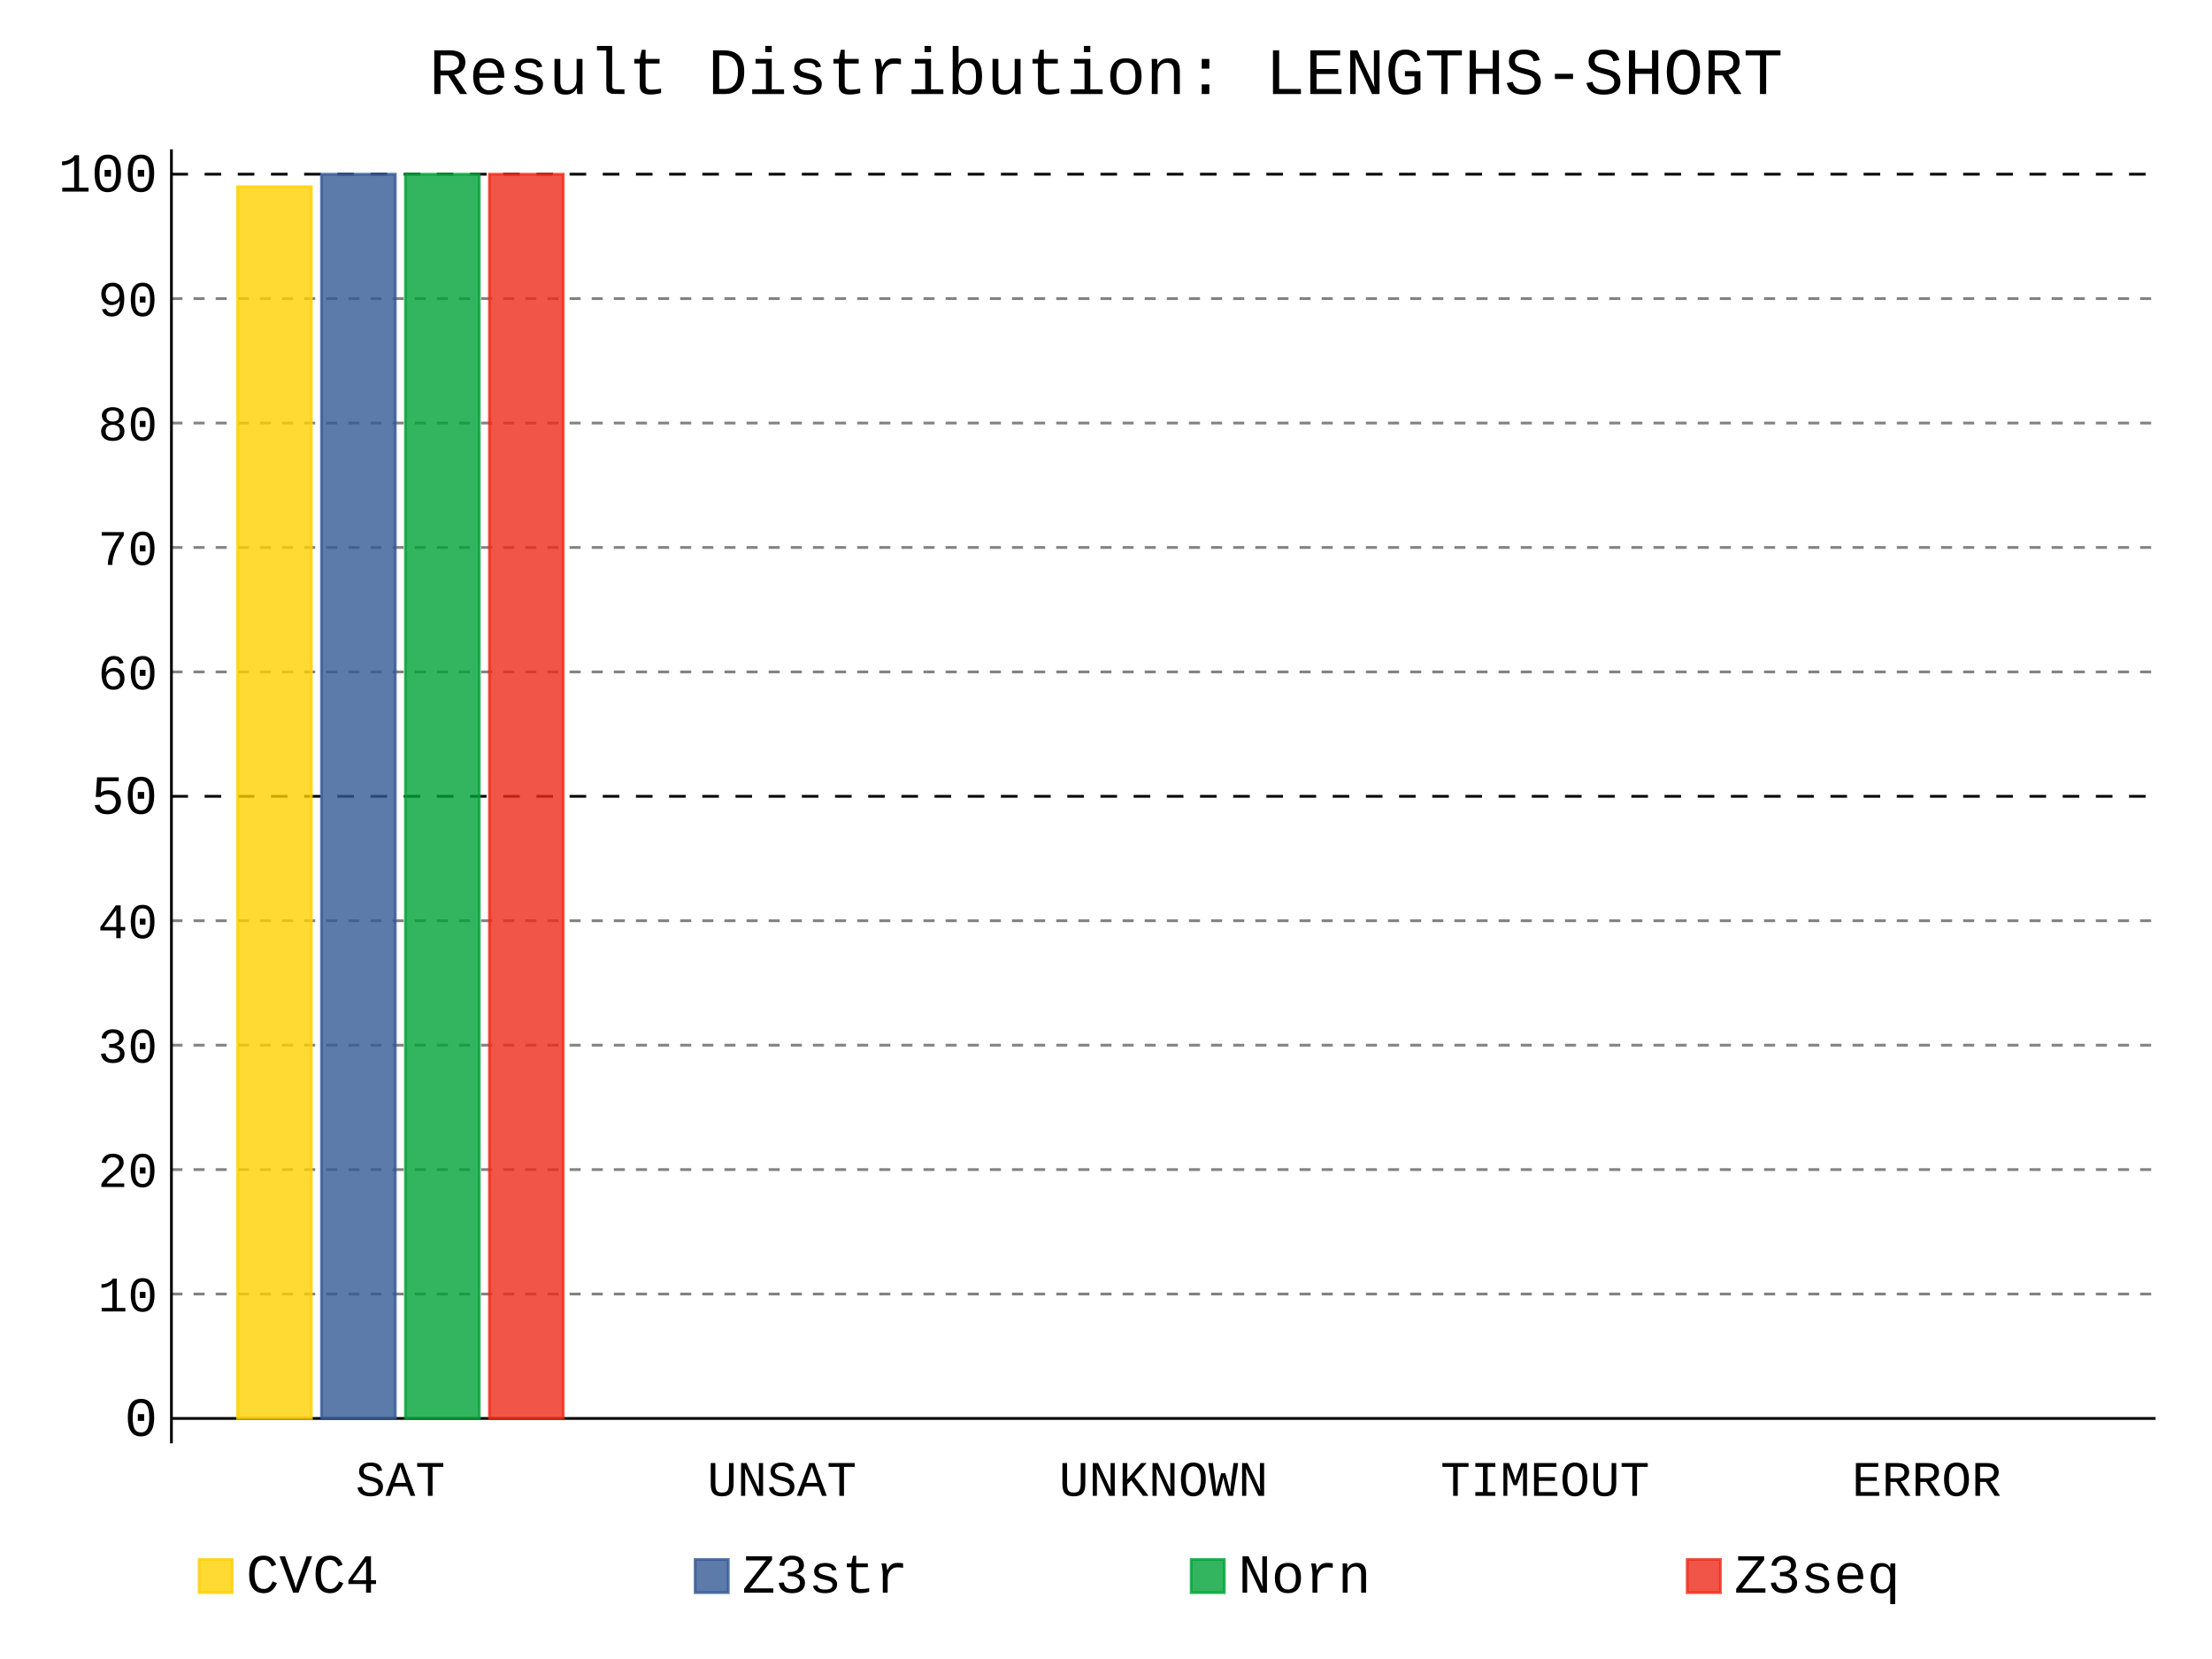
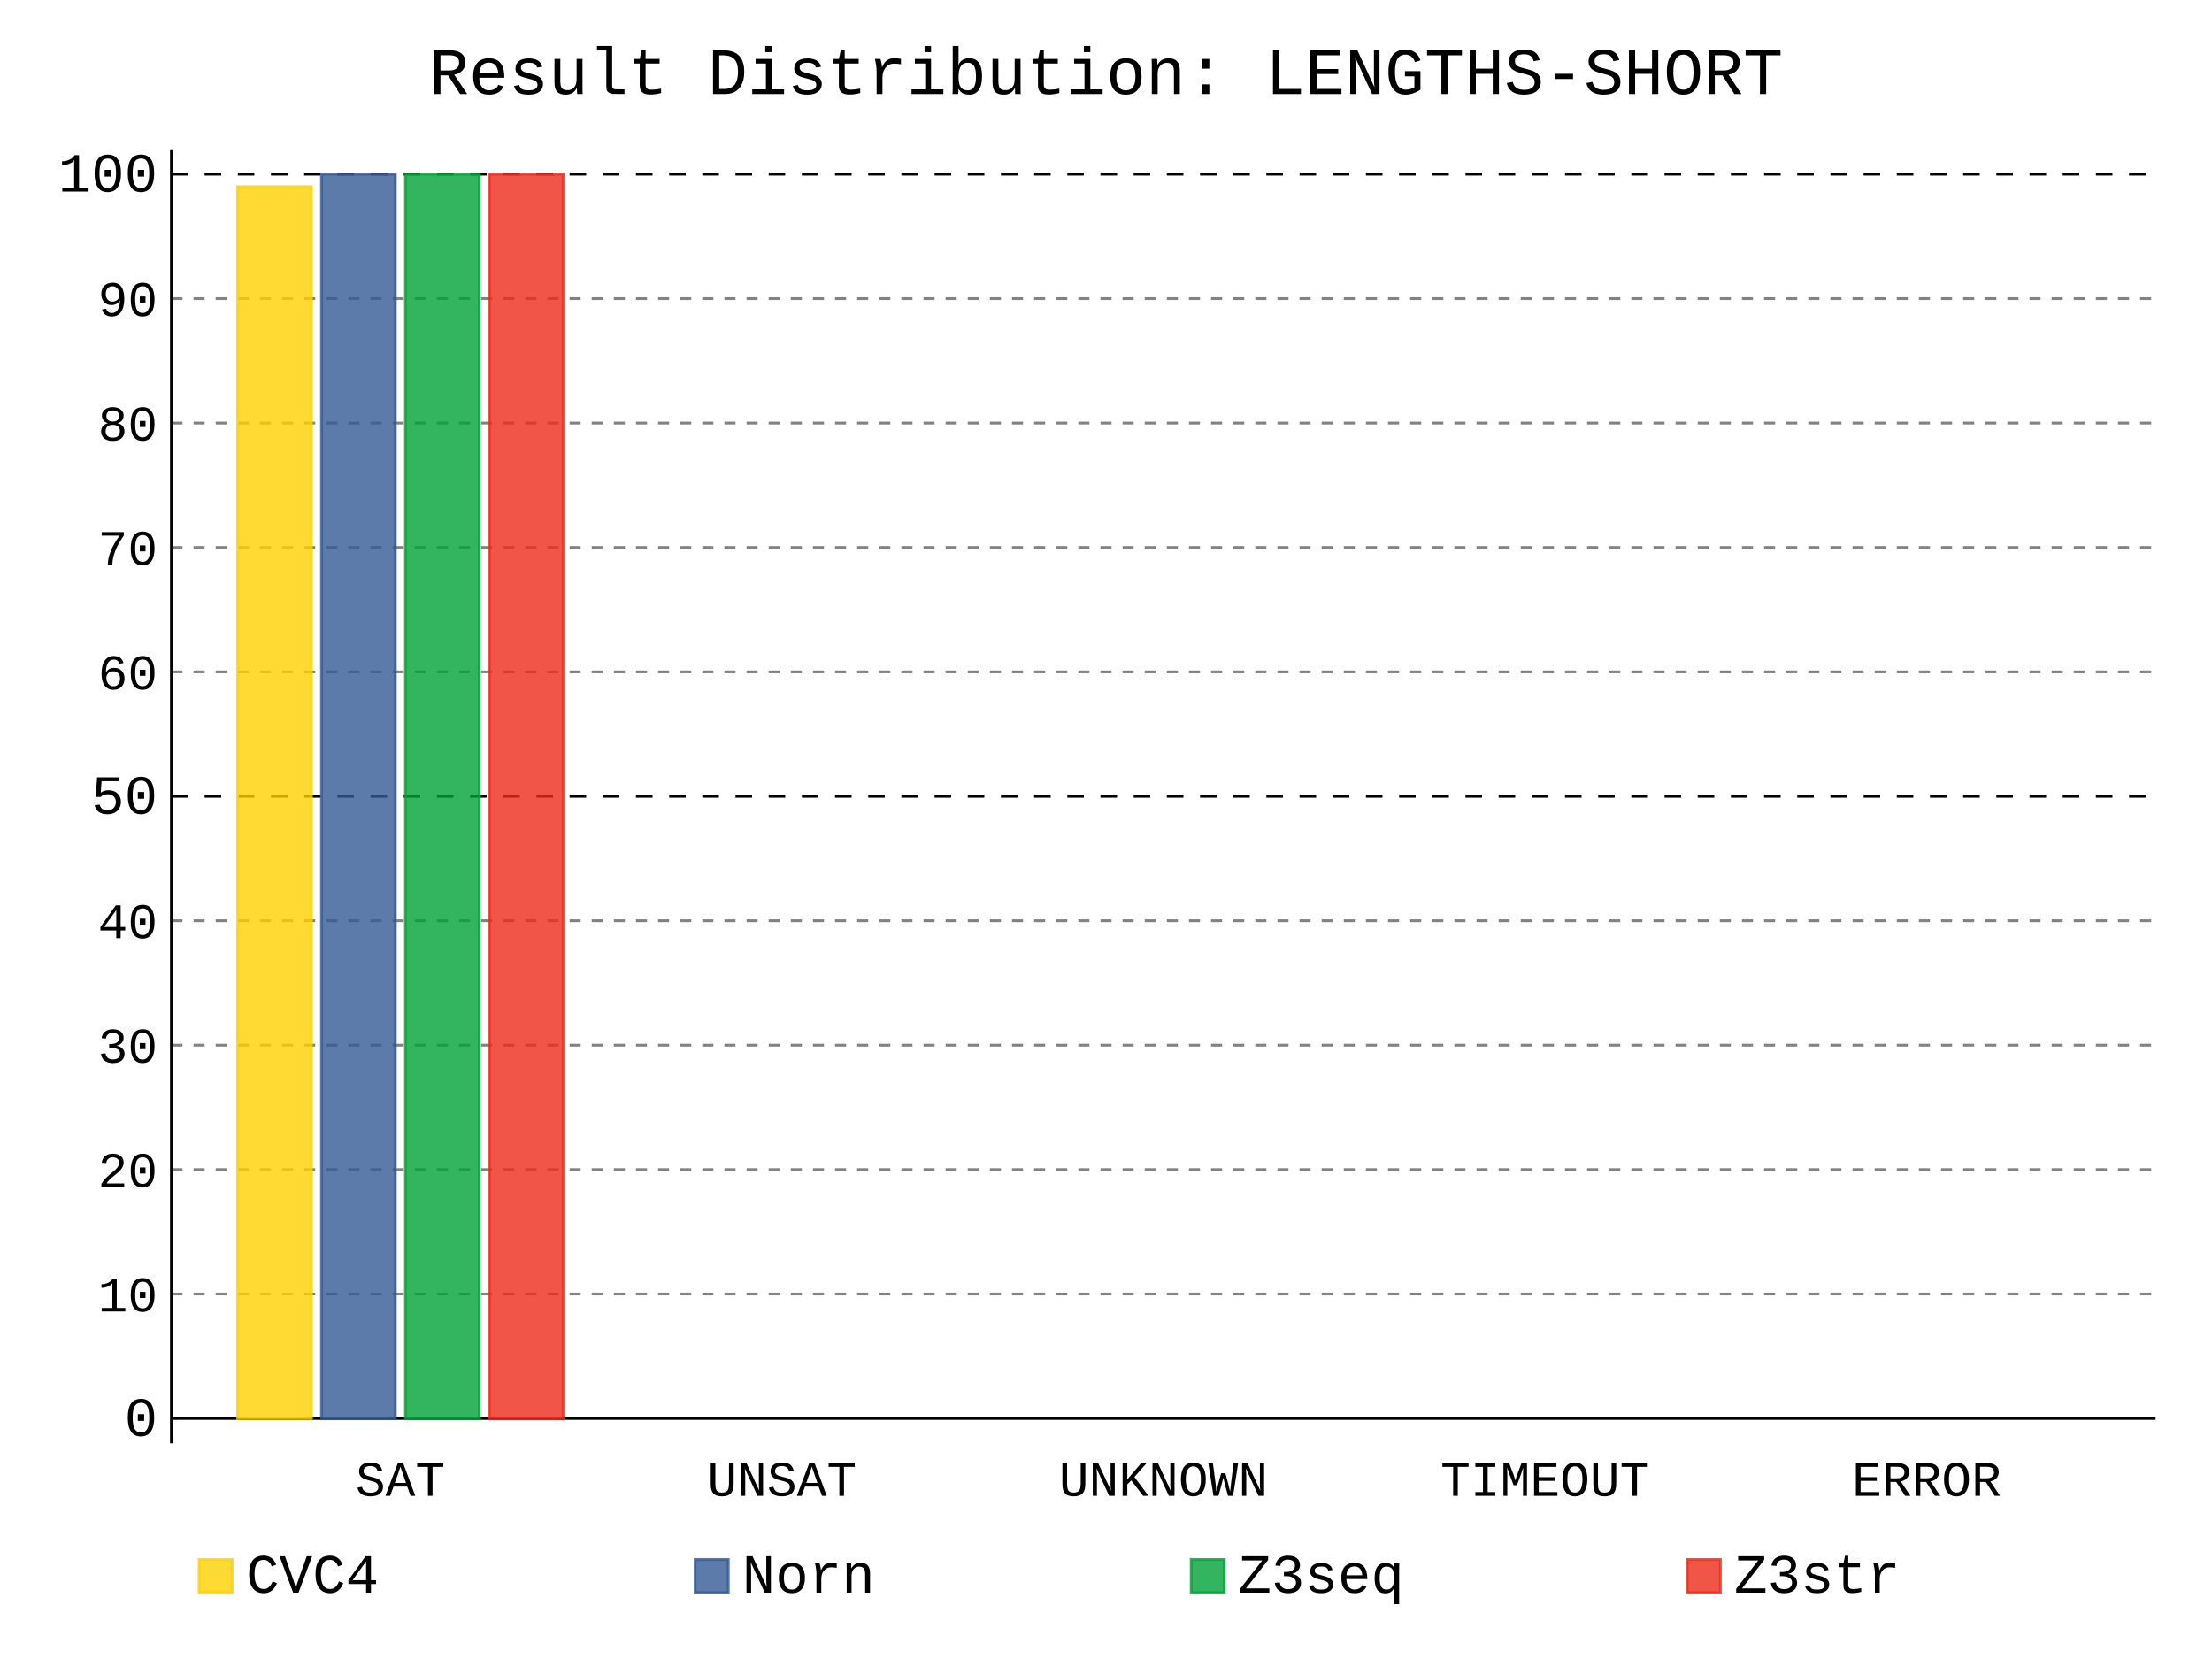
- <svg xmlns="http://www.w3.org/2000/svg" id="chart-151ca59c-4c9b-44c7-ae95-d1995aa8b27b" class="pygal-chart" viewBox="0 0 800 600">
+ <svg xmlns="http://www.w3.org/2000/svg" id="chart-27dfbeb7-9243-4274-bf08-7082dbf55f0c" class="pygal-chart" viewBox="0 0 800 600">
  <defs>
-     <style type="text/css">#chart-151ca59c-4c9b-44c7-ae95-d1995aa8b27b{-webkit-user-select:none;-webkit-font-smoothing:antialiased;font-family:Consolas,"Liberation Mono",Menlo,Courier,monospace}#chart-151ca59c-4c9b-44c7-ae95-d1995aa8b27b .title{font-family:Consolas,"Liberation Mono",Menlo,Courier,monospace;font-size:24px}#chart-151ca59c-4c9b-44c7-ae95-d1995aa8b27b .legends .legend text{font-family:Consolas,"Liberation Mono",Menlo,Courier,monospace;font-size:20px}#chart-151ca59c-4c9b-44c7-ae95-d1995aa8b27b .axis text{font-family:Consolas,"Liberation Mono",Menlo,Courier,monospace;font-size:18px}#chart-151ca59c-4c9b-44c7-ae95-d1995aa8b27b .axis text.major{font-family:Consolas,"Liberation Mono",Menlo,Courier,monospace;font-size:20px}#chart-151ca59c-4c9b-44c7-ae95-d1995aa8b27b .text-overlay text.value{font-family:Consolas,"Liberation Mono",Menlo,Courier,monospace;font-size:22px}#chart-151ca59c-4c9b-44c7-ae95-d1995aa8b27b .text-overlay text.label{font-family:Consolas,"Liberation Mono",Menlo,Courier,monospace;font-size:20px}#chart-151ca59c-4c9b-44c7-ae95-d1995aa8b27b .tooltip{font-family:Consolas,"Liberation Mono",Menlo,Courier,monospace;font-size:20px}#chart-151ca59c-4c9b-44c7-ae95-d1995aa8b27b text.no_data{font-family:Consolas,"Liberation Mono",Menlo,Courier,monospace;font-size:64px}
- #chart-151ca59c-4c9b-44c7-ae95-d1995aa8b27b{background-color:#FFFFFF}#chart-151ca59c-4c9b-44c7-ae95-d1995aa8b27b path,#chart-151ca59c-4c9b-44c7-ae95-d1995aa8b27b line,#chart-151ca59c-4c9b-44c7-ae95-d1995aa8b27b rect,#chart-151ca59c-4c9b-44c7-ae95-d1995aa8b27b circle{-webkit-transition:100ms;-moz-transition:100ms;transition:100ms}#chart-151ca59c-4c9b-44c7-ae95-d1995aa8b27b .graph &gt; .background{fill:#FFFFFF}#chart-151ca59c-4c9b-44c7-ae95-d1995aa8b27b .plot &gt; .background{fill:#FFFFFF}#chart-151ca59c-4c9b-44c7-ae95-d1995aa8b27b .graph{fill:#000000}#chart-151ca59c-4c9b-44c7-ae95-d1995aa8b27b text.no_data{fill:#000000}#chart-151ca59c-4c9b-44c7-ae95-d1995aa8b27b .title{fill:#000000}#chart-151ca59c-4c9b-44c7-ae95-d1995aa8b27b .legends .legend text{fill:#000000}#chart-151ca59c-4c9b-44c7-ae95-d1995aa8b27b .legends .legend:hover text{fill:#000000}#chart-151ca59c-4c9b-44c7-ae95-d1995aa8b27b .axis .line{stroke:#000000}#chart-151ca59c-4c9b-44c7-ae95-d1995aa8b27b .axis .guide.line{stroke:#828282}#chart-151ca59c-4c9b-44c7-ae95-d1995aa8b27b .axis .major.line{stroke:#000000}#chart-151ca59c-4c9b-44c7-ae95-d1995aa8b27b .axis text.major{fill:#000000}#chart-151ca59c-4c9b-44c7-ae95-d1995aa8b27b .axis.y .guides:hover .guide.line,#chart-151ca59c-4c9b-44c7-ae95-d1995aa8b27b .line-graph .axis.x .guides:hover .guide.line,#chart-151ca59c-4c9b-44c7-ae95-d1995aa8b27b .stackedline-graph .axis.x .guides:hover .guide.line,#chart-151ca59c-4c9b-44c7-ae95-d1995aa8b27b .xy-graph .axis.x .guides:hover .guide.line{stroke:#000000}#chart-151ca59c-4c9b-44c7-ae95-d1995aa8b27b .axis .guides:hover text{fill:#000000}#chart-151ca59c-4c9b-44c7-ae95-d1995aa8b27b .reactive{fill-opacity:.8;stroke-opacity:.8}#chart-151ca59c-4c9b-44c7-ae95-d1995aa8b27b .ci{stroke:#000000}#chart-151ca59c-4c9b-44c7-ae95-d1995aa8b27b .reactive.active,#chart-151ca59c-4c9b-44c7-ae95-d1995aa8b27b .active .reactive{fill-opacity:.9;stroke-opacity:.9;stroke-width:4}#chart-151ca59c-4c9b-44c7-ae95-d1995aa8b27b .ci .reactive.active{stroke-width:1.5}#chart-151ca59c-4c9b-44c7-ae95-d1995aa8b27b .series text{fill:#000000}#chart-151ca59c-4c9b-44c7-ae95-d1995aa8b27b .tooltip rect{fill:#FFFFFF;stroke:#000000;-webkit-transition:opacity 100ms;-moz-transition:opacity 100ms;transition:opacity 100ms}#chart-151ca59c-4c9b-44c7-ae95-d1995aa8b27b .tooltip .label{fill:#000000}#chart-151ca59c-4c9b-44c7-ae95-d1995aa8b27b .tooltip .label{fill:#000000}#chart-151ca59c-4c9b-44c7-ae95-d1995aa8b27b .tooltip .legend{font-size:.8em;fill:#828282}#chart-151ca59c-4c9b-44c7-ae95-d1995aa8b27b .tooltip .x_label{font-size:.6em;fill:#000000}#chart-151ca59c-4c9b-44c7-ae95-d1995aa8b27b .tooltip .xlink{font-size:.5em;text-decoration:underline}#chart-151ca59c-4c9b-44c7-ae95-d1995aa8b27b .tooltip .value{font-size:1.5em}#chart-151ca59c-4c9b-44c7-ae95-d1995aa8b27b .bound{font-size:.5em}#chart-151ca59c-4c9b-44c7-ae95-d1995aa8b27b .max-value{font-size:.75em;fill:#828282}#chart-151ca59c-4c9b-44c7-ae95-d1995aa8b27b .map-element{fill:#FFFFFF;stroke:#828282 !important}#chart-151ca59c-4c9b-44c7-ae95-d1995aa8b27b .map-element .reactive{fill-opacity:inherit;stroke-opacity:inherit}#chart-151ca59c-4c9b-44c7-ae95-d1995aa8b27b .color-0,#chart-151ca59c-4c9b-44c7-ae95-d1995aa8b27b .color-0 a:visited{stroke:#FFD000;fill:#FFD000}#chart-151ca59c-4c9b-44c7-ae95-d1995aa8b27b .color-1,#chart-151ca59c-4c9b-44c7-ae95-d1995aa8b27b .color-1 a:visited{stroke:#345995;fill:#345995}#chart-151ca59c-4c9b-44c7-ae95-d1995aa8b27b .color-2,#chart-151ca59c-4c9b-44c7-ae95-d1995aa8b27b .color-2 a:visited{stroke:#01A337;fill:#01A337}#chart-151ca59c-4c9b-44c7-ae95-d1995aa8b27b .color-3,#chart-151ca59c-4c9b-44c7-ae95-d1995aa8b27b .color-3 a:visited{stroke:#ED2B1A;fill:#ED2B1A}#chart-151ca59c-4c9b-44c7-ae95-d1995aa8b27b .text-overlay .color-0 text{fill:black}#chart-151ca59c-4c9b-44c7-ae95-d1995aa8b27b .text-overlay .color-1 text{fill:black}#chart-151ca59c-4c9b-44c7-ae95-d1995aa8b27b .text-overlay .color-2 text{fill:black}#chart-151ca59c-4c9b-44c7-ae95-d1995aa8b27b .text-overlay .color-3 text{fill:black}
- #chart-151ca59c-4c9b-44c7-ae95-d1995aa8b27b text.no_data{text-anchor:middle}#chart-151ca59c-4c9b-44c7-ae95-d1995aa8b27b .guide.line{fill:none}#chart-151ca59c-4c9b-44c7-ae95-d1995aa8b27b .centered{text-anchor:middle}#chart-151ca59c-4c9b-44c7-ae95-d1995aa8b27b .title{text-anchor:middle}#chart-151ca59c-4c9b-44c7-ae95-d1995aa8b27b .legends .legend text{fill-opacity:1}#chart-151ca59c-4c9b-44c7-ae95-d1995aa8b27b .axis.x text{text-anchor:middle}#chart-151ca59c-4c9b-44c7-ae95-d1995aa8b27b .axis.x:not(.web) text[transform]{text-anchor:start}#chart-151ca59c-4c9b-44c7-ae95-d1995aa8b27b .axis.x:not(.web) text[transform].backwards{text-anchor:end}#chart-151ca59c-4c9b-44c7-ae95-d1995aa8b27b .axis.y text{text-anchor:end}#chart-151ca59c-4c9b-44c7-ae95-d1995aa8b27b .axis.y text[transform].backwards{text-anchor:start}#chart-151ca59c-4c9b-44c7-ae95-d1995aa8b27b .axis.y2 text{text-anchor:start}#chart-151ca59c-4c9b-44c7-ae95-d1995aa8b27b .axis.y2 text[transform].backwards{text-anchor:end}#chart-151ca59c-4c9b-44c7-ae95-d1995aa8b27b .axis .guide.line{stroke-dasharray:4,4}#chart-151ca59c-4c9b-44c7-ae95-d1995aa8b27b .axis .major.guide.line{stroke-dasharray:6,6}#chart-151ca59c-4c9b-44c7-ae95-d1995aa8b27b .horizontal .axis.y .guide.line,#chart-151ca59c-4c9b-44c7-ae95-d1995aa8b27b .horizontal .axis.y2 .guide.line,#chart-151ca59c-4c9b-44c7-ae95-d1995aa8b27b .vertical .axis.x .guide.line{opacity:0}#chart-151ca59c-4c9b-44c7-ae95-d1995aa8b27b .horizontal .axis.always_show .guide.line,#chart-151ca59c-4c9b-44c7-ae95-d1995aa8b27b .vertical .axis.always_show .guide.line{opacity:1 !important}#chart-151ca59c-4c9b-44c7-ae95-d1995aa8b27b .axis.y .guides:hover .guide.line,#chart-151ca59c-4c9b-44c7-ae95-d1995aa8b27b .axis.y2 .guides:hover .guide.line,#chart-151ca59c-4c9b-44c7-ae95-d1995aa8b27b .axis.x .guides:hover .guide.line{opacity:1}#chart-151ca59c-4c9b-44c7-ae95-d1995aa8b27b .axis .guides:hover text{opacity:1}#chart-151ca59c-4c9b-44c7-ae95-d1995aa8b27b .nofill{fill:none}#chart-151ca59c-4c9b-44c7-ae95-d1995aa8b27b .subtle-fill{fill-opacity:.2}#chart-151ca59c-4c9b-44c7-ae95-d1995aa8b27b .dot{stroke-width:1px;fill-opacity:1}#chart-151ca59c-4c9b-44c7-ae95-d1995aa8b27b .dot.active{stroke-width:5px}#chart-151ca59c-4c9b-44c7-ae95-d1995aa8b27b .dot.negative{fill:transparent}#chart-151ca59c-4c9b-44c7-ae95-d1995aa8b27b text,#chart-151ca59c-4c9b-44c7-ae95-d1995aa8b27b tspan{stroke:none !important}#chart-151ca59c-4c9b-44c7-ae95-d1995aa8b27b .series text.active{opacity:1}#chart-151ca59c-4c9b-44c7-ae95-d1995aa8b27b .tooltip rect{fill-opacity:.95;stroke-width:.5}#chart-151ca59c-4c9b-44c7-ae95-d1995aa8b27b .tooltip text{fill-opacity:1}#chart-151ca59c-4c9b-44c7-ae95-d1995aa8b27b .showable{visibility:hidden}#chart-151ca59c-4c9b-44c7-ae95-d1995aa8b27b .showable.shown{visibility:visible}#chart-151ca59c-4c9b-44c7-ae95-d1995aa8b27b .gauge-background{fill:rgba(229,229,229,1);stroke:none}#chart-151ca59c-4c9b-44c7-ae95-d1995aa8b27b .bg-lines{stroke:#FFFFFF;stroke-width:2px}</style>
+     <style type="text/css">#chart-27dfbeb7-9243-4274-bf08-7082dbf55f0c{-webkit-user-select:none;-webkit-font-smoothing:antialiased;font-family:Consolas,"Liberation Mono",Menlo,Courier,monospace}#chart-27dfbeb7-9243-4274-bf08-7082dbf55f0c .title{font-family:Consolas,"Liberation Mono",Menlo,Courier,monospace;font-size:24px}#chart-27dfbeb7-9243-4274-bf08-7082dbf55f0c .legends .legend text{font-family:Consolas,"Liberation Mono",Menlo,Courier,monospace;font-size:20px}#chart-27dfbeb7-9243-4274-bf08-7082dbf55f0c .axis text{font-family:Consolas,"Liberation Mono",Menlo,Courier,monospace;font-size:18px}#chart-27dfbeb7-9243-4274-bf08-7082dbf55f0c .axis text.major{font-family:Consolas,"Liberation Mono",Menlo,Courier,monospace;font-size:20px}#chart-27dfbeb7-9243-4274-bf08-7082dbf55f0c .text-overlay text.value{font-family:Consolas,"Liberation Mono",Menlo,Courier,monospace;font-size:22px}#chart-27dfbeb7-9243-4274-bf08-7082dbf55f0c .text-overlay text.label{font-family:Consolas,"Liberation Mono",Menlo,Courier,monospace;font-size:20px}#chart-27dfbeb7-9243-4274-bf08-7082dbf55f0c .tooltip{font-family:Consolas,"Liberation Mono",Menlo,Courier,monospace;font-size:20px}#chart-27dfbeb7-9243-4274-bf08-7082dbf55f0c text.no_data{font-family:Consolas,"Liberation Mono",Menlo,Courier,monospace;font-size:64px}
+ #chart-27dfbeb7-9243-4274-bf08-7082dbf55f0c{background-color:#FFFFFF}#chart-27dfbeb7-9243-4274-bf08-7082dbf55f0c path,#chart-27dfbeb7-9243-4274-bf08-7082dbf55f0c line,#chart-27dfbeb7-9243-4274-bf08-7082dbf55f0c rect,#chart-27dfbeb7-9243-4274-bf08-7082dbf55f0c circle{-webkit-transition:100ms;-moz-transition:100ms;transition:100ms}#chart-27dfbeb7-9243-4274-bf08-7082dbf55f0c .graph &gt; .background{fill:#FFFFFF}#chart-27dfbeb7-9243-4274-bf08-7082dbf55f0c .plot &gt; .background{fill:#FFFFFF}#chart-27dfbeb7-9243-4274-bf08-7082dbf55f0c .graph{fill:#000000}#chart-27dfbeb7-9243-4274-bf08-7082dbf55f0c text.no_data{fill:#000000}#chart-27dfbeb7-9243-4274-bf08-7082dbf55f0c .title{fill:#000000}#chart-27dfbeb7-9243-4274-bf08-7082dbf55f0c .legends .legend text{fill:#000000}#chart-27dfbeb7-9243-4274-bf08-7082dbf55f0c .legends .legend:hover text{fill:#000000}#chart-27dfbeb7-9243-4274-bf08-7082dbf55f0c .axis .line{stroke:#000000}#chart-27dfbeb7-9243-4274-bf08-7082dbf55f0c .axis .guide.line{stroke:#828282}#chart-27dfbeb7-9243-4274-bf08-7082dbf55f0c .axis .major.line{stroke:#000000}#chart-27dfbeb7-9243-4274-bf08-7082dbf55f0c .axis text.major{fill:#000000}#chart-27dfbeb7-9243-4274-bf08-7082dbf55f0c .axis.y .guides:hover .guide.line,#chart-27dfbeb7-9243-4274-bf08-7082dbf55f0c .line-graph .axis.x .guides:hover .guide.line,#chart-27dfbeb7-9243-4274-bf08-7082dbf55f0c .stackedline-graph .axis.x .guides:hover .guide.line,#chart-27dfbeb7-9243-4274-bf08-7082dbf55f0c .xy-graph .axis.x .guides:hover .guide.line{stroke:#000000}#chart-27dfbeb7-9243-4274-bf08-7082dbf55f0c .axis .guides:hover text{fill:#000000}#chart-27dfbeb7-9243-4274-bf08-7082dbf55f0c .reactive{fill-opacity:.8;stroke-opacity:.8}#chart-27dfbeb7-9243-4274-bf08-7082dbf55f0c .ci{stroke:#000000}#chart-27dfbeb7-9243-4274-bf08-7082dbf55f0c .reactive.active,#chart-27dfbeb7-9243-4274-bf08-7082dbf55f0c .active .reactive{fill-opacity:.9;stroke-opacity:.9;stroke-width:4}#chart-27dfbeb7-9243-4274-bf08-7082dbf55f0c .ci .reactive.active{stroke-width:1.5}#chart-27dfbeb7-9243-4274-bf08-7082dbf55f0c .series text{fill:#000000}#chart-27dfbeb7-9243-4274-bf08-7082dbf55f0c .tooltip rect{fill:#FFFFFF;stroke:#000000;-webkit-transition:opacity 100ms;-moz-transition:opacity 100ms;transition:opacity 100ms}#chart-27dfbeb7-9243-4274-bf08-7082dbf55f0c .tooltip .label{fill:#000000}#chart-27dfbeb7-9243-4274-bf08-7082dbf55f0c .tooltip .label{fill:#000000}#chart-27dfbeb7-9243-4274-bf08-7082dbf55f0c .tooltip .legend{font-size:.8em;fill:#828282}#chart-27dfbeb7-9243-4274-bf08-7082dbf55f0c .tooltip .x_label{font-size:.6em;fill:#000000}#chart-27dfbeb7-9243-4274-bf08-7082dbf55f0c .tooltip .xlink{font-size:.5em;text-decoration:underline}#chart-27dfbeb7-9243-4274-bf08-7082dbf55f0c .tooltip .value{font-size:1.5em}#chart-27dfbeb7-9243-4274-bf08-7082dbf55f0c .bound{font-size:.5em}#chart-27dfbeb7-9243-4274-bf08-7082dbf55f0c .max-value{font-size:.75em;fill:#828282}#chart-27dfbeb7-9243-4274-bf08-7082dbf55f0c .map-element{fill:#FFFFFF;stroke:#828282 !important}#chart-27dfbeb7-9243-4274-bf08-7082dbf55f0c .map-element .reactive{fill-opacity:inherit;stroke-opacity:inherit}#chart-27dfbeb7-9243-4274-bf08-7082dbf55f0c .color-0,#chart-27dfbeb7-9243-4274-bf08-7082dbf55f0c .color-0 a:visited{stroke:#FFD000;fill:#FFD000}#chart-27dfbeb7-9243-4274-bf08-7082dbf55f0c .color-1,#chart-27dfbeb7-9243-4274-bf08-7082dbf55f0c .color-1 a:visited{stroke:#345995;fill:#345995}#chart-27dfbeb7-9243-4274-bf08-7082dbf55f0c .color-2,#chart-27dfbeb7-9243-4274-bf08-7082dbf55f0c .color-2 a:visited{stroke:#01A337;fill:#01A337}#chart-27dfbeb7-9243-4274-bf08-7082dbf55f0c .color-3,#chart-27dfbeb7-9243-4274-bf08-7082dbf55f0c .color-3 a:visited{stroke:#ED2B1A;fill:#ED2B1A}#chart-27dfbeb7-9243-4274-bf08-7082dbf55f0c .text-overlay .color-0 text{fill:black}#chart-27dfbeb7-9243-4274-bf08-7082dbf55f0c .text-overlay .color-1 text{fill:black}#chart-27dfbeb7-9243-4274-bf08-7082dbf55f0c .text-overlay .color-2 text{fill:black}#chart-27dfbeb7-9243-4274-bf08-7082dbf55f0c .text-overlay .color-3 text{fill:black}
+ #chart-27dfbeb7-9243-4274-bf08-7082dbf55f0c text.no_data{text-anchor:middle}#chart-27dfbeb7-9243-4274-bf08-7082dbf55f0c .guide.line{fill:none}#chart-27dfbeb7-9243-4274-bf08-7082dbf55f0c .centered{text-anchor:middle}#chart-27dfbeb7-9243-4274-bf08-7082dbf55f0c .title{text-anchor:middle}#chart-27dfbeb7-9243-4274-bf08-7082dbf55f0c .legends .legend text{fill-opacity:1}#chart-27dfbeb7-9243-4274-bf08-7082dbf55f0c .axis.x text{text-anchor:middle}#chart-27dfbeb7-9243-4274-bf08-7082dbf55f0c .axis.x:not(.web) text[transform]{text-anchor:start}#chart-27dfbeb7-9243-4274-bf08-7082dbf55f0c .axis.x:not(.web) text[transform].backwards{text-anchor:end}#chart-27dfbeb7-9243-4274-bf08-7082dbf55f0c .axis.y text{text-anchor:end}#chart-27dfbeb7-9243-4274-bf08-7082dbf55f0c .axis.y text[transform].backwards{text-anchor:start}#chart-27dfbeb7-9243-4274-bf08-7082dbf55f0c .axis.y2 text{text-anchor:start}#chart-27dfbeb7-9243-4274-bf08-7082dbf55f0c .axis.y2 text[transform].backwards{text-anchor:end}#chart-27dfbeb7-9243-4274-bf08-7082dbf55f0c .axis .guide.line{stroke-dasharray:4,4}#chart-27dfbeb7-9243-4274-bf08-7082dbf55f0c .axis .major.guide.line{stroke-dasharray:6,6}#chart-27dfbeb7-9243-4274-bf08-7082dbf55f0c .horizontal .axis.y .guide.line,#chart-27dfbeb7-9243-4274-bf08-7082dbf55f0c .horizontal .axis.y2 .guide.line,#chart-27dfbeb7-9243-4274-bf08-7082dbf55f0c .vertical .axis.x .guide.line{opacity:0}#chart-27dfbeb7-9243-4274-bf08-7082dbf55f0c .horizontal .axis.always_show .guide.line,#chart-27dfbeb7-9243-4274-bf08-7082dbf55f0c .vertical .axis.always_show .guide.line{opacity:1 !important}#chart-27dfbeb7-9243-4274-bf08-7082dbf55f0c .axis.y .guides:hover .guide.line,#chart-27dfbeb7-9243-4274-bf08-7082dbf55f0c .axis.y2 .guides:hover .guide.line,#chart-27dfbeb7-9243-4274-bf08-7082dbf55f0c .axis.x .guides:hover .guide.line{opacity:1}#chart-27dfbeb7-9243-4274-bf08-7082dbf55f0c .axis .guides:hover text{opacity:1}#chart-27dfbeb7-9243-4274-bf08-7082dbf55f0c .nofill{fill:none}#chart-27dfbeb7-9243-4274-bf08-7082dbf55f0c .subtle-fill{fill-opacity:.2}#chart-27dfbeb7-9243-4274-bf08-7082dbf55f0c .dot{stroke-width:1px;fill-opacity:1}#chart-27dfbeb7-9243-4274-bf08-7082dbf55f0c .dot.active{stroke-width:5px}#chart-27dfbeb7-9243-4274-bf08-7082dbf55f0c .dot.negative{fill:transparent}#chart-27dfbeb7-9243-4274-bf08-7082dbf55f0c text,#chart-27dfbeb7-9243-4274-bf08-7082dbf55f0c tspan{stroke:none !important}#chart-27dfbeb7-9243-4274-bf08-7082dbf55f0c .series text.active{opacity:1}#chart-27dfbeb7-9243-4274-bf08-7082dbf55f0c .tooltip rect{fill-opacity:.95;stroke-width:.5}#chart-27dfbeb7-9243-4274-bf08-7082dbf55f0c .tooltip text{fill-opacity:1}#chart-27dfbeb7-9243-4274-bf08-7082dbf55f0c .showable{visibility:hidden}#chart-27dfbeb7-9243-4274-bf08-7082dbf55f0c .showable.shown{visibility:visible}#chart-27dfbeb7-9243-4274-bf08-7082dbf55f0c .gauge-background{fill:rgba(229,229,229,1);stroke:none}#chart-27dfbeb7-9243-4274-bf08-7082dbf55f0c .bg-lines{stroke:#FFFFFF;stroke-width:2px}</style>
  </defs>
  <g class="graph bar-graph vertical">
    <rect class="background" height="600" width="800" x="0" y="0" />
    <g class="plot" transform="translate(62, 54)">
      <rect class="background" height="468.0" width="717.6" x="0" y="0" />
      <g class="axis y always_show">
        <g class="guides">
          <path class="axis major line" d="M0 459 h717.6" />
          <text class="major" x="-5" y="465.3">0</text>
        </g>
        <g class="guides">
          <path class="guide line" d="M0 414 h717.6" />
          <text class="" x="-5" y="420.3">10</text>
        </g>
        <g class="guides">
          <path class="guide line" d="M0 369 h717.6" />
          <text class="" x="-5" y="375.3">20</text>
        </g>
        <g class="guides">
          <path class="guide line" d="M0 324 h717.6" />
          <text class="" x="-5" y="330.3">30</text>
        </g>
        <g class="guides">
          <path class="guide line" d="M0 279 h717.6" />
          <text class="" x="-5" y="285.3">40</text>
        </g>
        <g class="guides">
          <path class="major guide line" d="M0 234 h717.6" />
          <text class="major" x="-5" y="240.3">50</text>
        </g>
        <g class="guides">
          <path class="guide line" d="M0 189 h717.6" />
          <text class="" x="-5" y="195.3">60</text>
        </g>
        <g class="guides">
          <path class="guide line" d="M0 144 h717.6" />
          <text class="" x="-5" y="150.3">70</text>
        </g>
        <g class="guides">
          <path class="guide line" d="M0 99 h717.6" />
          <text class="" x="-5" y="105.3">80</text>
        </g>
        <g class="guides">
          <path class="guide line" d="M0 54 h717.6" />
          <text class="" x="-5" y="60.3">90</text>
        </g>
        <g class="guides">
          <path class="major guide line" d="M0 9 h717.6" />
          <text class="major" x="-5" y="15.3">100</text>
        </g>
      </g>
      <g class="axis x">
        <path class="line" d="M0 0 v468" />
        <g class="guides">
          <path class="guide line" d="M82.8 0 v468" />
          <text class="" x="82.8" y="487.0">SAT</text>
        </g>
        <g class="guides">
          <path class="guide line" d="M220.8 0 v468" />
          <text class="" x="220.8" y="487.0">UNSAT</text>
        </g>
        <g class="guides">
          <path class="guide line" d="M358.8 0 v468" />
          <text class="" x="358.8" y="487.0">UNKNOWN</text>
        </g>
        <g class="guides">
          <path class="guide line" d="M496.8 0 v468" />
          <text class="" x="496.8" y="487.0">TIMEOUT</text>
        </g>
        <g class="guides">
          <path class="guide line" d="M634.8 0 v468" />
          <text class="" x="634.8" y="487.0">ERROR</text>
        </g>
      </g>
      <g class="series serie-0 color-0">
        <g class="bars">
          <g class="bar">
            <rect class="rect reactive tooltip-trigger" height="445.5" rx="0" ry="0" width="26.717" x="23.902" y="13.5" />
          </g>
          <g class="bar">
            <rect class="rect reactive tooltip-trigger" height="0.0" rx="0" ry="0" width="26.717" x="161.902" y="459.0" />
          </g>
          <g class="bar">
            <rect class="rect reactive tooltip-trigger" height="0.0" rx="0" ry="0" width="26.717" x="299.902" y="459.0" />
          </g>
          <g class="bar">
            <rect class="rect reactive tooltip-trigger" height="0.0" rx="0" ry="0" width="26.717" x="437.902" y="459.0" />
          </g>
          <g class="bar">
            <rect class="rect reactive tooltip-trigger" height="0.0" rx="0" ry="0" width="26.717" x="575.902" y="459.0" />
          </g>
        </g>
      </g>
      <g class="series serie-1 color-1">
        <g class="bars">
          <g class="bar">
            <rect class="rect reactive tooltip-trigger" height="450.0" rx="0" ry="0" width="26.717" x="54.262" y="9.0" />
          </g>
          <g class="bar">
            <rect class="rect reactive tooltip-trigger" height="0.0" rx="0" ry="0" width="26.717" x="192.262" y="459.0" />
          </g>
          <g class="bar">
            <rect class="rect reactive tooltip-trigger" height="0.0" rx="0" ry="0" width="26.717" x="330.262" y="459.0" />
          </g>
          <g class="bar">
            <rect class="rect reactive tooltip-trigger" height="0.0" rx="0" ry="0" width="26.717" x="468.262" y="459.0" />
          </g>
          <g class="bar">
            <rect class="rect reactive tooltip-trigger" height="0.0" rx="0" ry="0" width="26.717" x="606.262" y="459.0" />
          </g>
        </g>
      </g>
      <g class="series serie-2 color-2">
        <g class="bars">
          <g class="bar">
            <rect class="rect reactive tooltip-trigger" height="450.0" rx="0" ry="0" width="26.717" x="84.622" y="9.0" />
          </g>
          <g class="bar">
            <rect class="rect reactive tooltip-trigger" height="0.0" rx="0" ry="0" width="26.717" x="222.622" y="459.0" />
          </g>
          <g class="bar">
            <rect class="rect reactive tooltip-trigger" height="0.0" rx="0" ry="0" width="26.717" x="360.622" y="459.0" />
          </g>
          <g class="bar">
            <rect class="rect reactive tooltip-trigger" height="0.0" rx="0" ry="0" width="26.717" x="498.622" y="459.0" />
          </g>
          <g class="bar">
            <rect class="rect reactive tooltip-trigger" height="0.0" rx="0" ry="0" width="26.717" x="636.622" y="459.0" />
          </g>
        </g>
      </g>
      <g class="series serie-3 color-3">
        <g class="bars">
          <g class="bar">
            <rect class="rect reactive tooltip-trigger" height="450.0" rx="0" ry="0" width="26.717" x="114.982" y="9.0" />
          </g>
          <g class="bar">
            <rect class="rect reactive tooltip-trigger" height="0.0" rx="0" ry="0" width="26.717" x="252.982" y="459.0" />
          </g>
          <g class="bar">
            <rect class="rect reactive tooltip-trigger" height="0.0" rx="0" ry="0" width="26.717" x="390.982" y="459.0" />
          </g>
          <g class="bar">
            <rect class="rect reactive tooltip-trigger" height="0.0" rx="0" ry="0" width="26.717" x="528.982" y="459.0" />
          </g>
          <g class="bar">
            <rect class="rect reactive tooltip-trigger" height="0.0" rx="0" ry="0" width="26.717" x="666.982" y="459.0" />
          </g>
        </g>
      </g>
    </g>
    <g class="titles">
      <text class="title plot_title" x="400.0" y="34">Result Distribution: LENGTHS-SHORT</text>
    </g>
    <g class="plot overlay" transform="translate(62, 54)">
      <g class="series serie-0 color-0" />
      <g class="series serie-1 color-1" />
      <g class="series serie-2 color-2" />
      <g class="series serie-3 color-3" />
    </g>
    <g class="plot text-overlay" transform="translate(62, 54)">
      <g class="series serie-0 color-0" />
      <g class="series serie-1 color-1" />
      <g class="series serie-2 color-2" />
      <g class="series serie-3 color-3" />
    </g>
    <g class="plot tooltip-overlay" transform="translate(62, 54)">
      <g class="tooltip" style="opacity: 0" transform="translate(0 0)">
        <rect class="tooltip-box" height="0" rx="10" ry="10" width="0" />
        <g class="text" />
      </g>
    </g>
    <g class="legends" transform="translate(72, 560)">
      <g class="legend reactive activate-serie" id="activate-serie-0">
        <rect class="color-0 reactive" height="12" width="12" x="0.0" y="4.0" />
        <text x="17.0" y="16.0">CVC4</text>
      </g>
      <g class="legend reactive activate-serie" id="activate-serie-1">
        <rect class="color-1 reactive" height="12" width="12" x="179.4" y="4.0" />
-         <text x="196.4" y="16.0">Z3str</text>
+         <text x="196.4" y="16.0">Norn</text>
      </g>
      <g class="legend reactive activate-serie" id="activate-serie-2">
        <rect class="color-2 reactive" height="12" width="12" x="358.8" y="4.0" />
-         <text x="375.8" y="16.0">Norn</text>
+         <text x="375.8" y="16.0">Z3seq</text>
      </g>
      <g class="legend reactive activate-serie" id="activate-serie-3">
        <rect class="color-3 reactive" height="12" width="12" x="538.2" y="4.0" />
-         <text x="555.2" y="16.0">Z3seq</text>
+         <text x="555.2" y="16.0">Z3str</text>
      </g>
    </g>
  </g>
</svg>
